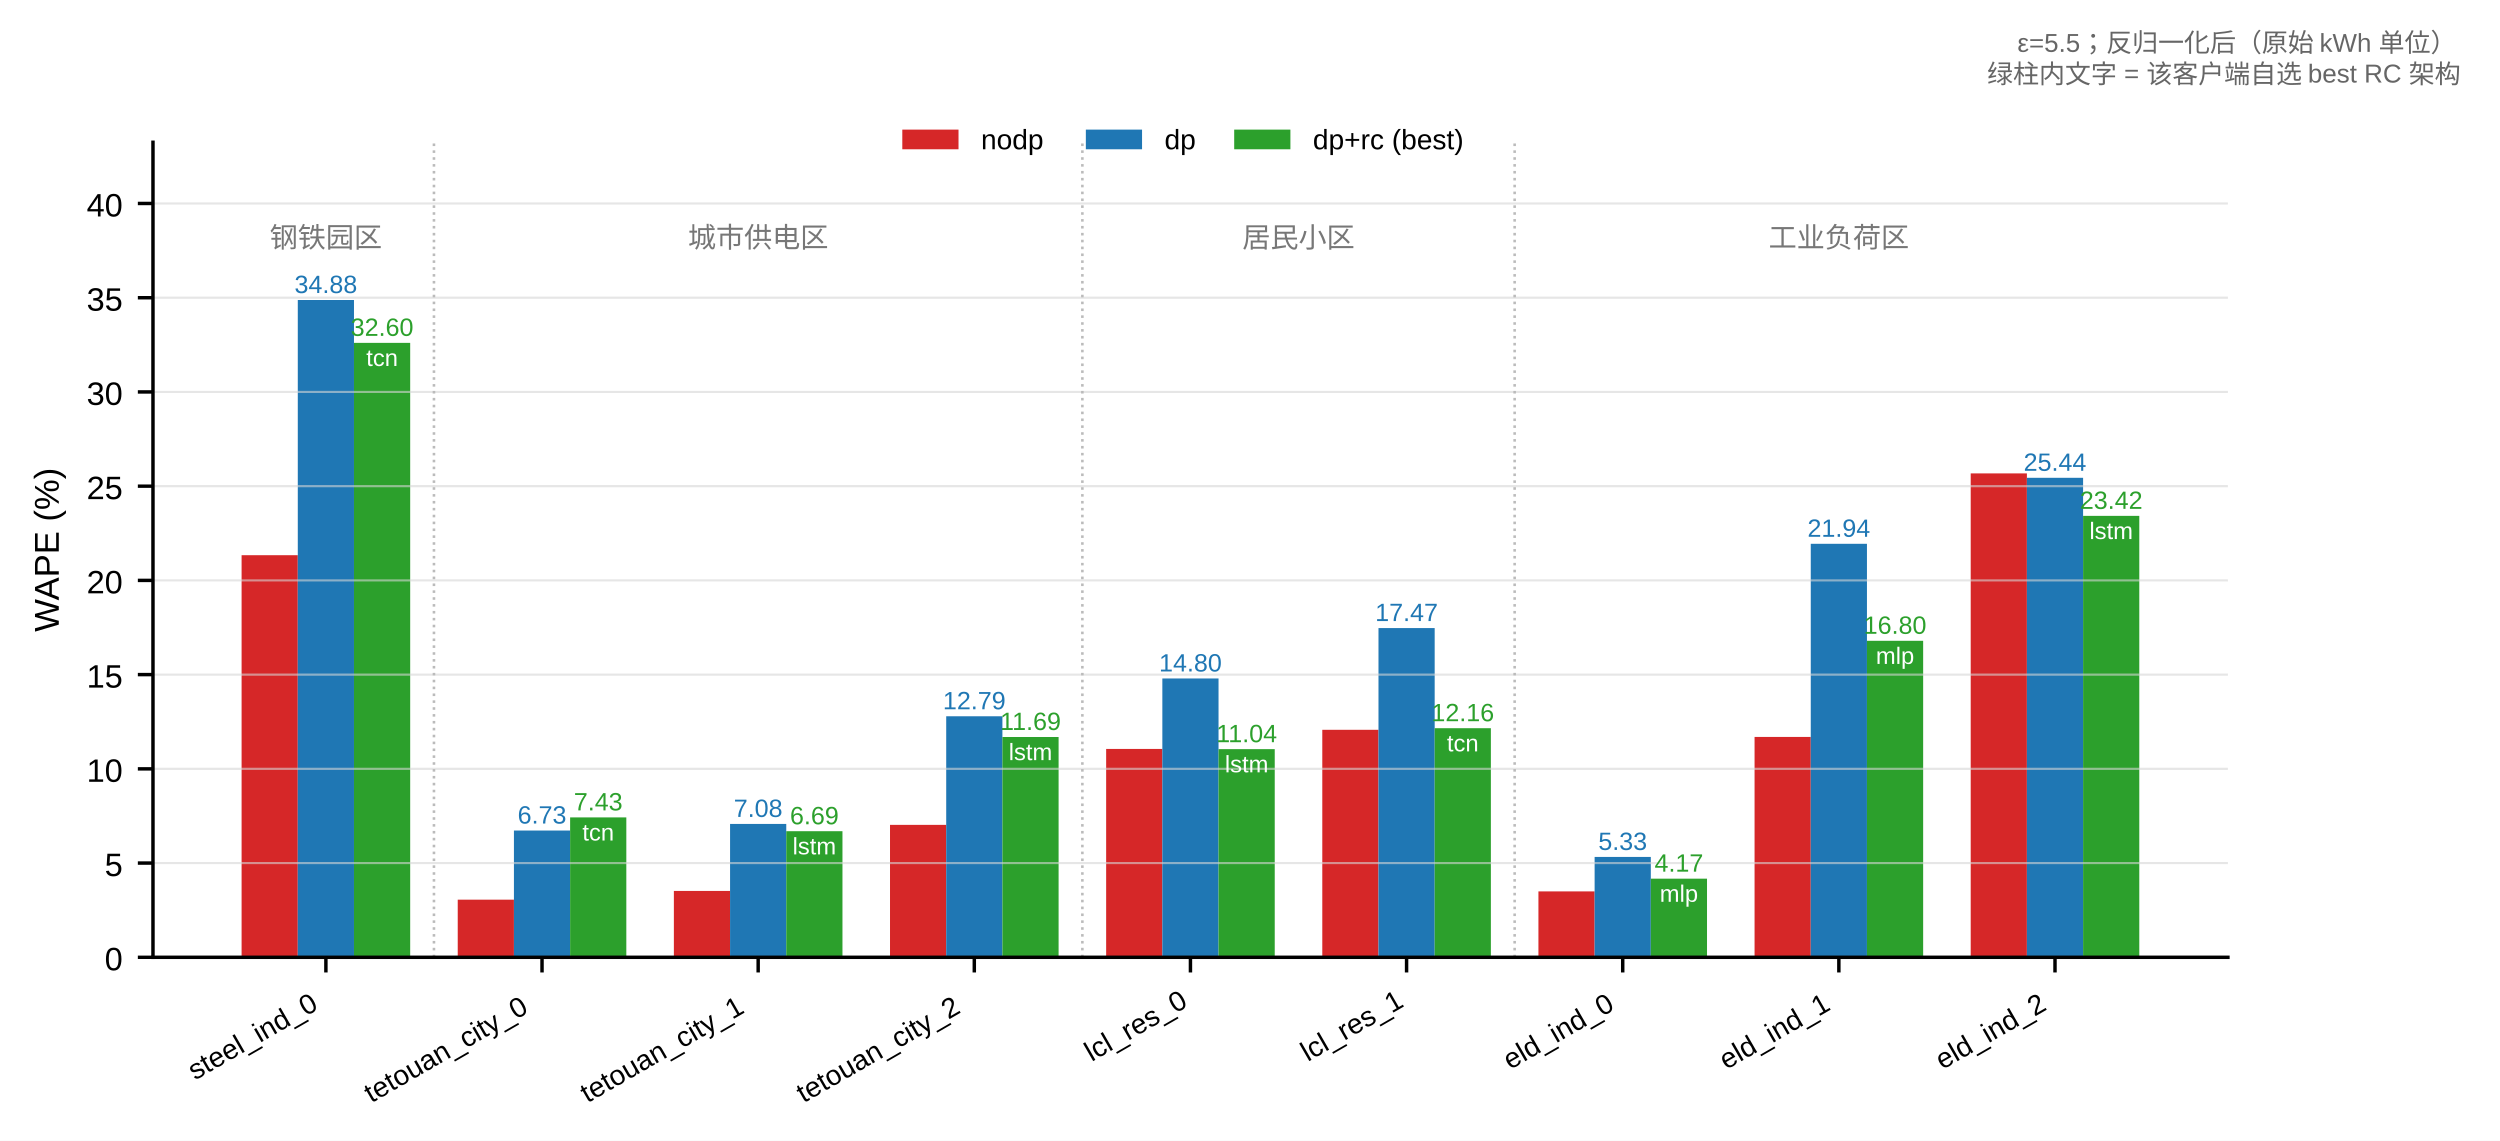
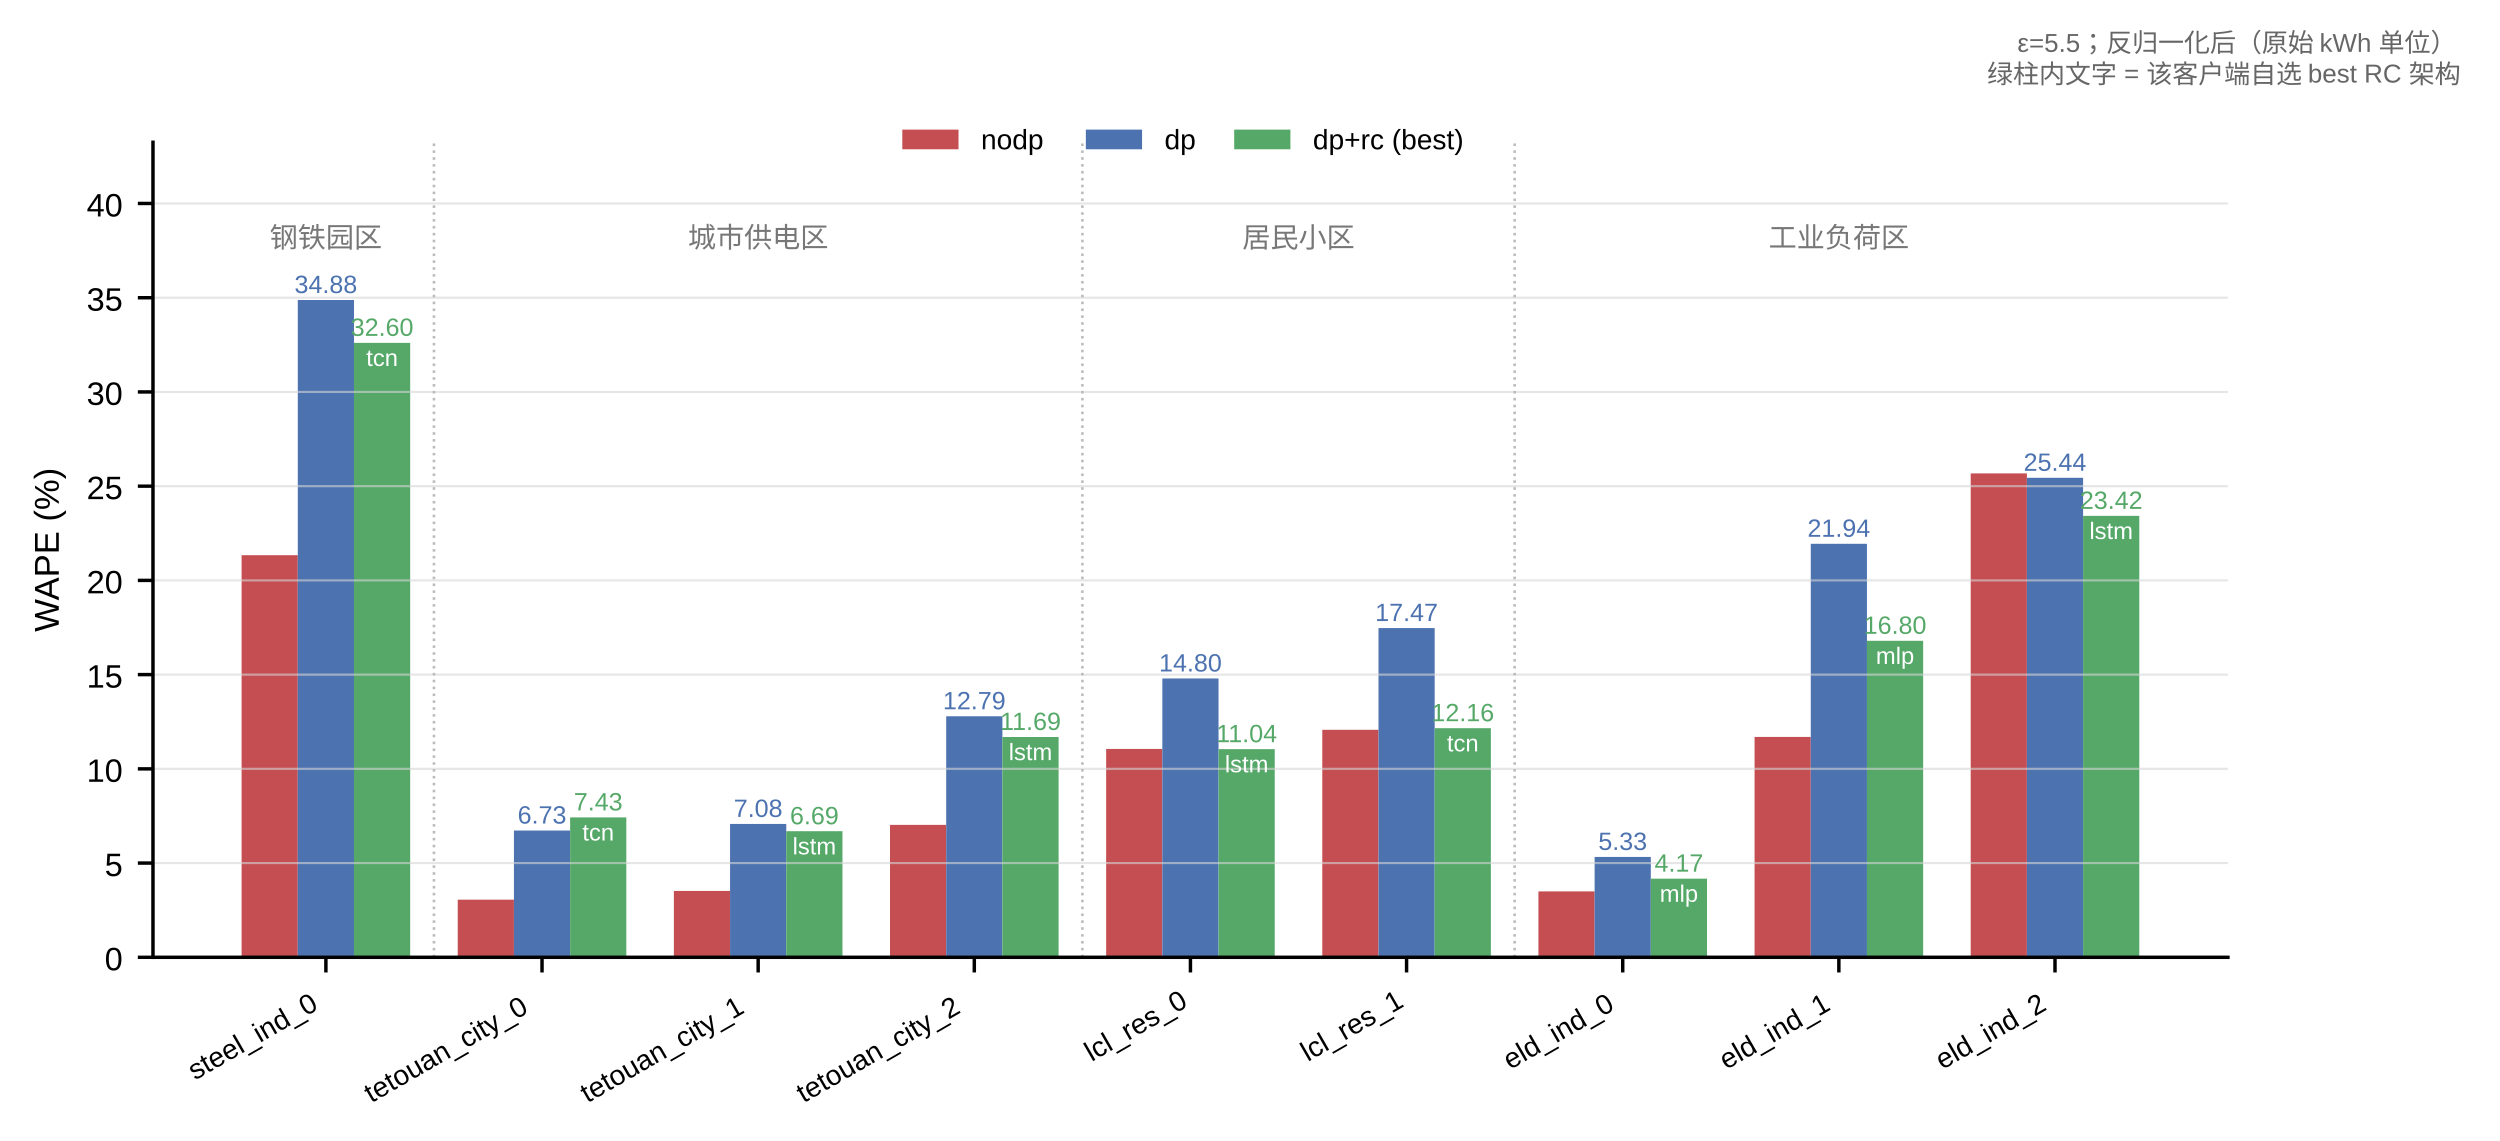
<svg xmlns="http://www.w3.org/2000/svg" xmlns:xlink="http://www.w3.org/1999/xlink" width="578.188pt" height="263.821pt" viewBox="0 0 578.188 263.821" version="1.1">
  <defs>
    <style type="text/css">*{stroke-linejoin: round; stroke-linecap: butt}</style>
  </defs>
  <g id="figure_1">
    <g id="patch_1">
      <path d="M 0 263.821  L 578.188 263.821  L 578.188 0  L 0 0  z " style="fill: #ffffff" />
    </g>
    <g id="axes_1">
      <g id="patch_2">
        <path d="M 35.38 221.4  L 515.26 221.4  L 515.26 32.904  L 35.38 32.904  z " style="fill: #ffffff" />
      </g>
      <g id="patch_3">
-         <path d="M 55.875 221.4  L 68.871 221.4  L 68.871 128.409  L 55.875 128.409  z " clip-path="url(#p2caa8469c6)" style="fill: #d62728" />
+         <path d="M 55.875 221.4  L 68.871 221.4  L 68.871 128.409  L 55.875 128.409  z " clip-path="url(#p287b7ea1cb)" style="fill: #c44e52" />
      </g>
      <g id="patch_4">
-         <path d="M 105.862 221.4  L 118.859 221.4  L 118.859 208.074  L 105.862 208.074  z " clip-path="url(#p2caa8469c6)" style="fill: #d62728" />
+         <path d="M 105.862 221.4  L 118.859 221.4  L 118.859 208.074  L 105.862 208.074  z " clip-path="url(#p287b7ea1cb)" style="fill: #c44e52" />
      </g>
      <g id="patch_5">
-         <path d="M 155.85 221.4  L 168.846 221.4  L 168.846 206.052  L 155.85 206.052  z " clip-path="url(#p2caa8469c6)" style="fill: #d62728" />
+         <path d="M 155.85 221.4  L 168.846 221.4  L 168.846 206.052  L 155.85 206.052  z " clip-path="url(#p287b7ea1cb)" style="fill: #c44e52" />
      </g>
      <g id="patch_6">
-         <path d="M 205.837 221.4  L 218.834 221.4  L 218.834 190.775  L 205.837 190.775  z " clip-path="url(#p2caa8469c6)" style="fill: #d62728" />
+         <path d="M 205.837 221.4  L 218.834 221.4  L 218.834 190.775  L 205.837 190.775  z " clip-path="url(#p287b7ea1cb)" style="fill: #c44e52" />
      </g>
      <g id="patch_7">
-         <path d="M 255.825 221.4  L 268.821 221.4  L 268.821 173.208  L 255.825 173.208  z " clip-path="url(#p2caa8469c6)" style="fill: #d62728" />
+         <path d="M 255.825 221.4  L 268.821 221.4  L 268.821 173.208  L 255.825 173.208  z " clip-path="url(#p287b7ea1cb)" style="fill: #c44e52" />
      </g>
      <g id="patch_8">
-         <path d="M 305.812 221.4  L 318.809 221.4  L 318.809 168.786  L 305.812 168.786  z " clip-path="url(#p2caa8469c6)" style="fill: #d62728" />
+         <path d="M 305.812 221.4  L 318.809 221.4  L 318.809 168.786  L 305.812 168.786  z " clip-path="url(#p287b7ea1cb)" style="fill: #c44e52" />
      </g>
      <g id="patch_9">
-         <path d="M 355.8 221.4  L 368.796 221.4  L 368.796 206.162  L 355.8 206.162  z " clip-path="url(#p2caa8469c6)" style="fill: #d62728" />
+         <path d="M 355.8 221.4  L 368.796 221.4  L 368.796 206.162  L 355.8 206.162  z " clip-path="url(#p287b7ea1cb)" style="fill: #c44e52" />
      </g>
      <g id="patch_10">
-         <path d="M 405.787 221.4  L 418.784 221.4  L 418.784 170.428  L 405.787 170.428  z " clip-path="url(#p2caa8469c6)" style="fill: #d62728" />
+         <path d="M 405.787 221.4  L 418.784 221.4  L 418.784 170.428  L 405.787 170.428  z " clip-path="url(#p287b7ea1cb)" style="fill: #c44e52" />
      </g>
      <g id="patch_11">
-         <path d="M 455.775 221.4  L 468.771 221.4  L 468.771 109.484  L 455.775 109.484  z " clip-path="url(#p2caa8469c6)" style="fill: #d62728" />
+         <path d="M 455.775 221.4  L 468.771 221.4  L 468.771 109.484  L 455.775 109.484  z " clip-path="url(#p287b7ea1cb)" style="fill: #c44e52" />
      </g>
      <g id="patch_12">
-         <path d="M 68.871 221.4  L 81.868 221.4  L 81.868 69.387  L 68.871 69.387  z " clip-path="url(#p2caa8469c6)" style="fill: #1f77b4" />
+         <path d="M 68.871 221.4  L 81.868 221.4  L 81.868 69.387  L 68.871 69.387  z " clip-path="url(#p287b7ea1cb)" style="fill: #4c72b0" />
      </g>
      <g id="patch_13">
-         <path d="M 118.859 221.4  L 131.856 221.4  L 131.856 192.085  L 118.859 192.085  z " clip-path="url(#p2caa8469c6)" style="fill: #1f77b4" />
+         <path d="M 118.859 221.4  L 131.856 221.4  L 131.856 192.085  L 118.859 192.085  z " clip-path="url(#p287b7ea1cb)" style="fill: #4c72b0" />
      </g>
      <g id="patch_14">
-         <path d="M 168.846 221.4  L 181.843 221.4  L 181.843 190.548  L 168.846 190.548  z " clip-path="url(#p2caa8469c6)" style="fill: #1f77b4" />
+         <path d="M 168.846 221.4  L 181.843 221.4  L 181.843 190.548  L 168.846 190.548  z " clip-path="url(#p287b7ea1cb)" style="fill: #4c72b0" />
      </g>
      <g id="patch_15">
-         <path d="M 218.834 221.4  L 231.831 221.4  L 231.831 165.652  L 218.834 165.652  z " clip-path="url(#p2caa8469c6)" style="fill: #1f77b4" />
+         <path d="M 218.834 221.4  L 231.831 221.4  L 231.831 165.652  L 218.834 165.652  z " clip-path="url(#p287b7ea1cb)" style="fill: #4c72b0" />
      </g>
      <g id="patch_16">
-         <path d="M 268.821 221.4  L 281.818 221.4  L 281.818 156.912  L 268.821 156.912  z " clip-path="url(#p2caa8469c6)" style="fill: #1f77b4" />
+         <path d="M 268.821 221.4  L 281.818 221.4  L 281.818 156.912  L 268.821 156.912  z " clip-path="url(#p287b7ea1cb)" style="fill: #4c72b0" />
      </g>
      <g id="patch_17">
-         <path d="M 318.809 221.4  L 331.806 221.4  L 331.806 145.25  L 318.809 145.25  z " clip-path="url(#p2caa8469c6)" style="fill: #1f77b4" />
+         <path d="M 318.809 221.4  L 331.806 221.4  L 331.806 145.25  L 318.809 145.25  z " clip-path="url(#p287b7ea1cb)" style="fill: #4c72b0" />
      </g>
      <g id="patch_18">
-         <path d="M 368.796 221.4  L 381.793 221.4  L 381.793 198.189  L 368.796 198.189  z " clip-path="url(#p2caa8469c6)" style="fill: #1f77b4" />
+         <path d="M 368.796 221.4  L 381.793 221.4  L 381.793 198.189  L 368.796 198.189  z " clip-path="url(#p287b7ea1cb)" style="fill: #4c72b0" />
      </g>
      <g id="patch_19">
-         <path d="M 418.784 221.4  L 431.781 221.4  L 431.781 125.766  L 418.784 125.766  z " clip-path="url(#p2caa8469c6)" style="fill: #1f77b4" />
+         <path d="M 418.784 221.4  L 431.781 221.4  L 431.781 125.766  L 418.784 125.766  z " clip-path="url(#p287b7ea1cb)" style="fill: #4c72b0" />
      </g>
      <g id="patch_20">
-         <path d="M 468.771 221.4  L 481.768 221.4  L 481.768 110.506  L 468.771 110.506  z " clip-path="url(#p2caa8469c6)" style="fill: #1f77b4" />
+         <path d="M 468.771 221.4  L 481.768 221.4  L 481.768 110.506  L 468.771 110.506  z " clip-path="url(#p287b7ea1cb)" style="fill: #4c72b0" />
      </g>
      <g id="patch_21">
-         <path d="M 81.868 221.4  L 94.865 221.4  L 94.865 79.292  L 81.868 79.292  z " clip-path="url(#p2caa8469c6)" style="fill: #2ca02c" />
+         <path d="M 81.868 221.4  L 94.865 221.4  L 94.865 79.292  L 81.868 79.292  z " clip-path="url(#p287b7ea1cb)" style="fill: #55a868" />
      </g>
      <g id="patch_22">
-         <path d="M 131.856 221.4  L 144.852 221.4  L 144.852 189.037  L 131.856 189.037  z " clip-path="url(#p2caa8469c6)" style="fill: #2ca02c" />
+         <path d="M 131.856 221.4  L 144.852 221.4  L 144.852 189.037  L 131.856 189.037  z " clip-path="url(#p287b7ea1cb)" style="fill: #55a868" />
      </g>
      <g id="patch_23">
-         <path d="M 181.843 221.4  L 194.84 221.4  L 194.84 192.243  L 181.843 192.243  z " clip-path="url(#p2caa8469c6)" style="fill: #2ca02c" />
+         <path d="M 181.843 221.4  L 194.84 221.4  L 194.84 192.243  L 181.843 192.243  z " clip-path="url(#p287b7ea1cb)" style="fill: #55a868" />
      </g>
      <g id="patch_24">
-         <path d="M 231.831 221.4  L 244.827 221.4  L 244.827 170.447  L 231.831 170.447  z " clip-path="url(#p2caa8469c6)" style="fill: #2ca02c" />
+         <path d="M 231.831 221.4  L 244.827 221.4  L 244.827 170.447  L 231.831 170.447  z " clip-path="url(#p287b7ea1cb)" style="fill: #55a868" />
      </g>
      <g id="patch_25">
-         <path d="M 281.818 221.4  L 294.815 221.4  L 294.815 173.263  L 281.818 173.263  z " clip-path="url(#p2caa8469c6)" style="fill: #2ca02c" />
+         <path d="M 281.818 221.4  L 294.815 221.4  L 294.815 173.263  L 281.818 173.263  z " clip-path="url(#p287b7ea1cb)" style="fill: #55a868" />
      </g>
      <g id="patch_26">
-         <path d="M 331.806 221.4  L 344.802 221.4  L 344.802 168.416  L 331.806 168.416  z " clip-path="url(#p2caa8469c6)" style="fill: #2ca02c" />
+         <path d="M 331.806 221.4  L 344.802 221.4  L 344.802 168.416  L 331.806 168.416  z " clip-path="url(#p287b7ea1cb)" style="fill: #55a868" />
      </g>
      <g id="patch_27">
-         <path d="M 381.793 221.4  L 394.79 221.4  L 394.79 203.207  L 381.793 203.207  z " clip-path="url(#p2caa8469c6)" style="fill: #2ca02c" />
+         <path d="M 381.793 221.4  L 394.79 221.4  L 394.79 203.207  L 381.793 203.207  z " clip-path="url(#p287b7ea1cb)" style="fill: #55a868" />
      </g>
      <g id="patch_28">
-         <path d="M 431.781 221.4  L 444.777 221.4  L 444.777 148.197  L 431.781 148.197  z " clip-path="url(#p2caa8469c6)" style="fill: #2ca02c" />
+         <path d="M 431.781 221.4  L 444.777 221.4  L 444.777 148.197  L 431.781 148.197  z " clip-path="url(#p287b7ea1cb)" style="fill: #55a868" />
      </g>
      <g id="patch_29">
-         <path d="M 481.768 221.4  L 494.765 221.4  L 494.765 119.312  L 481.768 119.312  z " clip-path="url(#p2caa8469c6)" style="fill: #2ca02c" />
+         <path d="M 481.768 221.4  L 494.765 221.4  L 494.765 119.312  L 481.768 119.312  z " clip-path="url(#p287b7ea1cb)" style="fill: #55a868" />
      </g>
      <g id="matplotlib.axis_1">
        <g id="xtick_1">
          <g id="line2d_1">
            <defs>
-               <path id="m247fe5fa80" d="M 0 0  L 0 3.5  " style="stroke: #000000; stroke-width: 0.8" />
+               <path id="m76553173d1" d="M 0 0  L 0 3.5  " style="stroke: #000000; stroke-width: 0.8" />
            </defs>
            <g>
-               <use xlink:href="#m247fe5fa80" x="75.37" y="221.4" style="stroke: #000000; stroke-width: 0.8" />
+               <use xlink:href="#m76553173d1" x="75.37" y="221.4" style="stroke: #000000; stroke-width: 0.8" />
            </g>
          </g>
          <g id="text_1">
            <text style="font-size: 6.5px; font-family: 'Microsoft YaHei', 'Arial', 'SimHei', 'DejaVu Sans', sans-serif" transform="translate(45.08547 249.9054) rotate(-30)">steel_ind_0</text>
          </g>
        </g>
        <g id="xtick_2">
          <g id="line2d_2">
            <g>
-               <use xlink:href="#m247fe5fa80" x="125.357" y="221.4" style="stroke: #000000; stroke-width: 0.8" />
+               <use xlink:href="#m76553173d1" x="125.357" y="221.4" style="stroke: #000000; stroke-width: 0.8" />
            </g>
          </g>
          <g id="text_2">
            <text style="font-size: 6.5px; font-family: 'Microsoft YaHei', 'Arial', 'SimHei', 'DejaVu Sans', sans-serif" transform="translate(85.86489 255.1839) rotate(-30)">tetouan_city_0</text>
          </g>
        </g>
        <g id="xtick_3">
          <g id="line2d_3">
            <g>
-               <use xlink:href="#m247fe5fa80" x="175.345" y="221.4" style="stroke: #000000; stroke-width: 0.8" />
+               <use xlink:href="#m76553173d1" x="175.345" y="221.4" style="stroke: #000000; stroke-width: 0.8" />
            </g>
          </g>
          <g id="text_3">
            <text style="font-size: 6.5px; font-family: 'Microsoft YaHei', 'Arial', 'SimHei', 'DejaVu Sans', sans-serif" transform="translate(135.8524 255.1839) rotate(-30)">tetouan_city_1</text>
          </g>
        </g>
        <g id="xtick_4">
          <g id="line2d_4">
            <g>
-               <use xlink:href="#m247fe5fa80" x="225.332" y="221.4" style="stroke: #000000; stroke-width: 0.8" />
+               <use xlink:href="#m76553173d1" x="225.332" y="221.4" style="stroke: #000000; stroke-width: 0.8" />
            </g>
          </g>
          <g id="text_4">
            <text style="font-size: 6.5px; font-family: 'Microsoft YaHei', 'Arial', 'SimHei', 'DejaVu Sans', sans-serif" transform="translate(185.8399 255.1839) rotate(-30)">tetouan_city_2</text>
          </g>
        </g>
        <g id="xtick_5">
          <g id="line2d_5">
            <g>
-               <use xlink:href="#m247fe5fa80" x="275.32" y="221.4" style="stroke: #000000; stroke-width: 0.8" />
+               <use xlink:href="#m76553173d1" x="275.32" y="221.4" style="stroke: #000000; stroke-width: 0.8" />
            </g>
          </g>
          <g id="text_5">
            <text style="font-size: 6.5px; font-family: 'Microsoft YaHei', 'Arial', 'SimHei', 'DejaVu Sans', sans-serif" transform="translate(252.4519 245.6236) rotate(-30)">lcl_res_0</text>
          </g>
        </g>
        <g id="xtick_6">
          <g id="line2d_6">
            <g>
-               <use xlink:href="#m247fe5fa80" x="325.307" y="221.4" style="stroke: #000000; stroke-width: 0.8" />
+               <use xlink:href="#m76553173d1" x="325.307" y="221.4" style="stroke: #000000; stroke-width: 0.8" />
            </g>
          </g>
          <g id="text_6">
            <text style="font-size: 6.5px; font-family: 'Microsoft YaHei', 'Arial', 'SimHei', 'DejaVu Sans', sans-serif" transform="translate(302.4394 245.6236) rotate(-30)">lcl_res_1</text>
          </g>
        </g>
        <g id="xtick_7">
          <g id="line2d_7">
            <g>
-               <use xlink:href="#m247fe5fa80" x="375.295" y="221.4" style="stroke: #000000; stroke-width: 0.8" />
+               <use xlink:href="#m76553173d1" x="375.295" y="221.4" style="stroke: #000000; stroke-width: 0.8" />
            </g>
          </g>
          <g id="text_7">
            <text style="font-size: 6.5px; font-family: 'Microsoft YaHei', 'Arial', 'SimHei', 'DejaVu Sans', sans-serif" transform="translate(349.257 247.4537) rotate(-30)">eld_ind_0</text>
          </g>
        </g>
        <g id="xtick_8">
          <g id="line2d_8">
            <g>
-               <use xlink:href="#m247fe5fa80" x="425.282" y="221.4" style="stroke: #000000; stroke-width: 0.8" />
+               <use xlink:href="#m76553173d1" x="425.282" y="221.4" style="stroke: #000000; stroke-width: 0.8" />
            </g>
          </g>
          <g id="text_8">
            <text style="font-size: 6.5px; font-family: 'Microsoft YaHei', 'Arial', 'SimHei', 'DejaVu Sans', sans-serif" transform="translate(399.2445 247.4537) rotate(-30)">eld_ind_1</text>
          </g>
        </g>
        <g id="xtick_9">
          <g id="line2d_9">
            <g>
-               <use xlink:href="#m247fe5fa80" x="475.27" y="221.4" style="stroke: #000000; stroke-width: 0.8" />
+               <use xlink:href="#m76553173d1" x="475.27" y="221.4" style="stroke: #000000; stroke-width: 0.8" />
            </g>
          </g>
          <g id="text_9">
            <text style="font-size: 6.5px; font-family: 'Microsoft YaHei', 'Arial', 'SimHei', 'DejaVu Sans', sans-serif" transform="translate(449.232 247.4537) rotate(-30)">eld_ind_2</text>
          </g>
        </g>
      </g>
      <g id="matplotlib.axis_2">
        <g id="ytick_1">
          <g id="line2d_10">
-             <path d="M 35.38 221.4  L 515.26 221.4  " clip-path="url(#p2caa8469c6)" style="fill: none; stroke: #d6d6d6; stroke-opacity: 0.6; stroke-width: 0.5; stroke-linecap: square" />
+             <path d="M 35.38 221.4  L 515.26 221.4  " clip-path="url(#p287b7ea1cb)" style="fill: none; stroke: #d6d6d6; stroke-opacity: 0.6; stroke-width: 0.5; stroke-linecap: square" />
          </g>
          <g id="line2d_11">
            <defs>
-               <path id="me6e3a846dc" d="M 0 0  L -3.5 0  " style="stroke: #000000; stroke-width: 0.8" />
+               <path id="m7b42f2c509" d="M 0 0  L -3.5 0  " style="stroke: #000000; stroke-width: 0.8" />
            </defs>
            <g>
-               <use xlink:href="#me6e3a846dc" x="35.38" y="221.4" style="stroke: #000000; stroke-width: 0.8" />
+               <use xlink:href="#m7b42f2c509" x="35.38" y="221.4" style="stroke: #000000; stroke-width: 0.8" />
            </g>
          </g>
          <g id="text_10">
            <text style="font-size: 7.5px; font-family: 'Microsoft YaHei', 'Arial', 'SimHei', 'DejaVu Sans', sans-serif; text-anchor: end" x="28.38" y="224.398" transform="rotate(-0 28.37984 224.3977)">0</text>
          </g>
        </g>
        <g id="ytick_2">
          <g id="line2d_12">
-             <path d="M 35.38 199.608  L 515.26 199.608  " clip-path="url(#p2caa8469c6)" style="fill: none; stroke: #d6d6d6; stroke-opacity: 0.6; stroke-width: 0.5; stroke-linecap: square" />
+             <path d="M 35.38 199.608  L 515.26 199.608  " clip-path="url(#p287b7ea1cb)" style="fill: none; stroke: #d6d6d6; stroke-opacity: 0.6; stroke-width: 0.5; stroke-linecap: square" />
          </g>
          <g id="line2d_13">
            <g>
-               <use xlink:href="#me6e3a846dc" x="35.38" y="199.608" style="stroke: #000000; stroke-width: 0.8" />
+               <use xlink:href="#m7b42f2c509" x="35.38" y="199.608" style="stroke: #000000; stroke-width: 0.8" />
            </g>
          </g>
          <g id="text_11">
            <text style="font-size: 7.5px; font-family: 'Microsoft YaHei', 'Arial', 'SimHei', 'DejaVu Sans', sans-serif; text-anchor: end" x="28.38" y="202.605" transform="rotate(-0 28.37984 202.6052)">5</text>
          </g>
        </g>
        <g id="ytick_3">
          <g id="line2d_14">
-             <path d="M 35.38 177.815  L 515.26 177.815  " clip-path="url(#p2caa8469c6)" style="fill: none; stroke: #d6d6d6; stroke-opacity: 0.6; stroke-width: 0.5; stroke-linecap: square" />
+             <path d="M 35.38 177.815  L 515.26 177.815  " clip-path="url(#p287b7ea1cb)" style="fill: none; stroke: #d6d6d6; stroke-opacity: 0.6; stroke-width: 0.5; stroke-linecap: square" />
          </g>
          <g id="line2d_15">
            <g>
-               <use xlink:href="#me6e3a846dc" x="35.38" y="177.815" style="stroke: #000000; stroke-width: 0.8" />
+               <use xlink:href="#m7b42f2c509" x="35.38" y="177.815" style="stroke: #000000; stroke-width: 0.8" />
            </g>
          </g>
          <g id="text_12">
            <text style="font-size: 7.5px; font-family: 'Microsoft YaHei', 'Arial', 'SimHei', 'DejaVu Sans', sans-serif; text-anchor: end" x="28.38" y="180.813" transform="rotate(-0 28.37984 180.8128)">10</text>
          </g>
        </g>
        <g id="ytick_4">
          <g id="line2d_16">
-             <path d="M 35.38 156.023  L 515.26 156.023  " clip-path="url(#p2caa8469c6)" style="fill: none; stroke: #d6d6d6; stroke-opacity: 0.6; stroke-width: 0.5; stroke-linecap: square" />
+             <path d="M 35.38 156.023  L 515.26 156.023  " clip-path="url(#p287b7ea1cb)" style="fill: none; stroke: #d6d6d6; stroke-opacity: 0.6; stroke-width: 0.5; stroke-linecap: square" />
          </g>
          <g id="line2d_17">
            <g>
-               <use xlink:href="#me6e3a846dc" x="35.38" y="156.023" style="stroke: #000000; stroke-width: 0.8" />
+               <use xlink:href="#m7b42f2c509" x="35.38" y="156.023" style="stroke: #000000; stroke-width: 0.8" />
            </g>
          </g>
          <g id="text_13">
            <text style="font-size: 7.5px; font-family: 'Microsoft YaHei', 'Arial', 'SimHei', 'DejaVu Sans', sans-serif; text-anchor: end" x="28.38" y="159.02" transform="rotate(-0 28.37984 159.0203)">15</text>
          </g>
        </g>
        <g id="ytick_5">
          <g id="line2d_18">
-             <path d="M 35.38 134.23  L 515.26 134.23  " clip-path="url(#p2caa8469c6)" style="fill: none; stroke: #d6d6d6; stroke-opacity: 0.6; stroke-width: 0.5; stroke-linecap: square" />
+             <path d="M 35.38 134.23  L 515.26 134.23  " clip-path="url(#p287b7ea1cb)" style="fill: none; stroke: #d6d6d6; stroke-opacity: 0.6; stroke-width: 0.5; stroke-linecap: square" />
          </g>
          <g id="line2d_19">
            <g>
-               <use xlink:href="#me6e3a846dc" x="35.38" y="134.23" style="stroke: #000000; stroke-width: 0.8" />
+               <use xlink:href="#m7b42f2c509" x="35.38" y="134.23" style="stroke: #000000; stroke-width: 0.8" />
            </g>
          </g>
          <g id="text_14">
            <text style="font-size: 7.5px; font-family: 'Microsoft YaHei', 'Arial', 'SimHei', 'DejaVu Sans', sans-serif; text-anchor: end" x="28.38" y="137.228" transform="rotate(-0 28.37984 137.2279)">20</text>
          </g>
        </g>
        <g id="ytick_6">
          <g id="line2d_20">
-             <path d="M 35.38 112.438  L 515.26 112.438  " clip-path="url(#p2caa8469c6)" style="fill: none; stroke: #d6d6d6; stroke-opacity: 0.6; stroke-width: 0.5; stroke-linecap: square" />
+             <path d="M 35.38 112.438  L 515.26 112.438  " clip-path="url(#p287b7ea1cb)" style="fill: none; stroke: #d6d6d6; stroke-opacity: 0.6; stroke-width: 0.5; stroke-linecap: square" />
          </g>
          <g id="line2d_21">
            <g>
-               <use xlink:href="#me6e3a846dc" x="35.38" y="112.438" style="stroke: #000000; stroke-width: 0.8" />
+               <use xlink:href="#m7b42f2c509" x="35.38" y="112.438" style="stroke: #000000; stroke-width: 0.8" />
            </g>
          </g>
          <g id="text_15">
            <text style="font-size: 7.5px; font-family: 'Microsoft YaHei', 'Arial', 'SimHei', 'DejaVu Sans', sans-serif; text-anchor: end" x="28.38" y="115.435" transform="rotate(-0 28.37984 115.4354)">25</text>
          </g>
        </g>
        <g id="ytick_7">
          <g id="line2d_22">
-             <path d="M 35.38 90.645  L 515.26 90.645  " clip-path="url(#p2caa8469c6)" style="fill: none; stroke: #d6d6d6; stroke-opacity: 0.6; stroke-width: 0.5; stroke-linecap: square" />
+             <path d="M 35.38 90.645  L 515.26 90.645  " clip-path="url(#p287b7ea1cb)" style="fill: none; stroke: #d6d6d6; stroke-opacity: 0.6; stroke-width: 0.5; stroke-linecap: square" />
          </g>
          <g id="line2d_23">
            <g>
-               <use xlink:href="#me6e3a846dc" x="35.38" y="90.645" style="stroke: #000000; stroke-width: 0.8" />
+               <use xlink:href="#m7b42f2c509" x="35.38" y="90.645" style="stroke: #000000; stroke-width: 0.8" />
            </g>
          </g>
          <g id="text_16">
            <text style="font-size: 7.5px; font-family: 'Microsoft YaHei', 'Arial', 'SimHei', 'DejaVu Sans', sans-serif; text-anchor: end" x="28.38" y="93.643" transform="rotate(-0 28.37984 93.64297)">30</text>
          </g>
        </g>
        <g id="ytick_8">
          <g id="line2d_24">
-             <path d="M 35.38 68.853  L 515.26 68.853  " clip-path="url(#p2caa8469c6)" style="fill: none; stroke: #d6d6d6; stroke-opacity: 0.6; stroke-width: 0.5; stroke-linecap: square" />
+             <path d="M 35.38 68.853  L 515.26 68.853  " clip-path="url(#p287b7ea1cb)" style="fill: none; stroke: #d6d6d6; stroke-opacity: 0.6; stroke-width: 0.5; stroke-linecap: square" />
          </g>
          <g id="line2d_25">
            <g>
-               <use xlink:href="#me6e3a846dc" x="35.38" y="68.853" style="stroke: #000000; stroke-width: 0.8" />
+               <use xlink:href="#m7b42f2c509" x="35.38" y="68.853" style="stroke: #000000; stroke-width: 0.8" />
            </g>
          </g>
          <g id="text_17">
            <text style="font-size: 7.5px; font-family: 'Microsoft YaHei', 'Arial', 'SimHei', 'DejaVu Sans', sans-serif; text-anchor: end" x="28.38" y="71.851" transform="rotate(-0 28.37984 71.85053)">35</text>
          </g>
        </g>
        <g id="ytick_9">
          <g id="line2d_26">
-             <path d="M 35.38 47.06  L 515.26 47.06  " clip-path="url(#p2caa8469c6)" style="fill: none; stroke: #d6d6d6; stroke-opacity: 0.6; stroke-width: 0.5; stroke-linecap: square" />
+             <path d="M 35.38 47.06  L 515.26 47.06  " clip-path="url(#p287b7ea1cb)" style="fill: none; stroke: #d6d6d6; stroke-opacity: 0.6; stroke-width: 0.5; stroke-linecap: square" />
          </g>
          <g id="line2d_27">
            <g>
-               <use xlink:href="#me6e3a846dc" x="35.38" y="47.06" style="stroke: #000000; stroke-width: 0.8" />
+               <use xlink:href="#m7b42f2c509" x="35.38" y="47.06" style="stroke: #000000; stroke-width: 0.8" />
            </g>
          </g>
          <g id="text_18">
            <text style="font-size: 7.5px; font-family: 'Microsoft YaHei', 'Arial', 'SimHei', 'DejaVu Sans', sans-serif; text-anchor: end" x="28.38" y="50.058" transform="rotate(-0 28.37984 50.05808)">40</text>
          </g>
        </g>
        <g id="text_19">
          <text style="font-size: 8px; font-family: 'Microsoft YaHei', 'Arial', 'SimHei', 'DejaVu Sans', sans-serif; text-anchor: middle" x="13.595" y="127.152" transform="rotate(-90 13.595 127.152)">WAPE (%)</text>
        </g>
      </g>
      <g id="line2d_28">
-         <path d="M 100.364 221.4  L 100.364 32.904  " clip-path="url(#p2caa8469c6)" style="fill: none; stroke-dasharray: 0.6,0.99; stroke-dashoffset: 0; stroke: #bbbbbb; stroke-width: 0.6" />
+         <path d="M 100.364 221.4  L 100.364 32.904  " clip-path="url(#p287b7ea1cb)" style="fill: none; stroke-dasharray: 0.6,0.99; stroke-dashoffset: 0; stroke: #bbbbbb; stroke-width: 0.6" />
      </g>
      <g id="line2d_29">
-         <path d="M 250.326 221.4  L 250.326 32.904  " clip-path="url(#p2caa8469c6)" style="fill: none; stroke-dasharray: 0.6,0.99; stroke-dashoffset: 0; stroke: #bbbbbb; stroke-width: 0.6" />
+         <path d="M 250.326 221.4  L 250.326 32.904  " clip-path="url(#p287b7ea1cb)" style="fill: none; stroke-dasharray: 0.6,0.99; stroke-dashoffset: 0; stroke: #bbbbbb; stroke-width: 0.6" />
      </g>
      <g id="line2d_30">
-         <path d="M 350.301 221.4  L 350.301 32.904  " clip-path="url(#p2caa8469c6)" style="fill: none; stroke-dasharray: 0.6,0.99; stroke-dashoffset: 0; stroke: #bbbbbb; stroke-width: 0.6" />
+         <path d="M 350.301 221.4  L 350.301 32.904  " clip-path="url(#p287b7ea1cb)" style="fill: none; stroke-dasharray: 0.6,0.99; stroke-dashoffset: 0; stroke: #bbbbbb; stroke-width: 0.6" />
      </g>
      <g id="patch_30">
        <path d="M 35.38 221.4  L 35.38 32.904  " style="fill: none; stroke: #000000; stroke-width: 0.8; stroke-linejoin: miter; stroke-linecap: square" />
      </g>
      <g id="patch_31">
        <path d="M 35.38 221.4  L 515.26 221.4  " style="fill: none; stroke: #000000; stroke-width: 0.8; stroke-linejoin: miter; stroke-linecap: square" />
      </g>
      <g id="text_20">
-         <text style="font-size: 5.8px; font-family: 'Microsoft YaHei', 'Arial', 'SimHei', 'DejaVu Sans', sans-serif; text-anchor: middle; fill: #1f77b4" x="75.37" y="67.771" transform="rotate(-0 75.36984 67.77091)">34.88</text>
+         <text style="font-size: 5.8px; font-family: 'Microsoft YaHei', 'Arial', 'SimHei', 'DejaVu Sans', sans-serif; text-anchor: middle; fill: #4c72b0" x="75.37" y="67.771" transform="rotate(-0 75.36984 67.77091)">34.88</text>
      </g>
      <g id="text_21">
-         <text style="font-size: 5.8px; font-family: 'Microsoft YaHei', 'Arial', 'SimHei', 'DejaVu Sans', sans-serif; text-anchor: middle; fill: #2ca02c" x="88.367" y="77.676" transform="rotate(-0 88.36659 77.67604)">32.60</text>
+         <text style="font-size: 5.8px; font-family: 'Microsoft YaHei', 'Arial', 'SimHei', 'DejaVu Sans', sans-serif; text-anchor: middle; fill: #55a868" x="88.367" y="77.676" transform="rotate(-0 88.36659 77.67604)">32.60</text>
      </g>
      <g id="text_22">
        <text style="font-size: 5.5px; font-family: 'Microsoft YaHei', 'Arial', 'SimHei', 'DejaVu Sans', sans-serif; text-anchor: middle; fill: #ffffff" x="88.367" y="84.648" transform="rotate(-0 88.36659 84.64766)">tcn</text>
      </g>
      <g id="text_23">
-         <text style="font-size: 5.8px; font-family: 'Microsoft YaHei', 'Arial', 'SimHei', 'DejaVu Sans', sans-serif; text-anchor: middle; fill: #1f77b4" x="125.357" y="190.469" transform="rotate(-0 125.3573 190.469)">6.73</text>
+         <text style="font-size: 5.8px; font-family: 'Microsoft YaHei', 'Arial', 'SimHei', 'DejaVu Sans', sans-serif; text-anchor: middle; fill: #4c72b0" x="125.357" y="190.469" transform="rotate(-0 125.3573 190.469)">6.73</text>
      </g>
      <g id="text_24">
-         <text style="font-size: 5.8px; font-family: 'Microsoft YaHei', 'Arial', 'SimHei', 'DejaVu Sans', sans-serif; text-anchor: middle; fill: #2ca02c" x="138.354" y="187.421" transform="rotate(-0 138.3541 187.4211)">7.43</text>
+         <text style="font-size: 5.8px; font-family: 'Microsoft YaHei', 'Arial', 'SimHei', 'DejaVu Sans', sans-serif; text-anchor: middle; fill: #55a868" x="138.354" y="187.421" transform="rotate(-0 138.3541 187.4211)">7.43</text>
      </g>
      <g id="text_25">
        <text style="font-size: 5.5px; font-family: 'Microsoft YaHei', 'Arial', 'SimHei', 'DejaVu Sans', sans-serif; text-anchor: middle; fill: #ffffff" x="138.354" y="194.393" transform="rotate(-0 138.3541 194.3927)">tcn</text>
      </g>
      <g id="text_26">
-         <text style="font-size: 5.8px; font-family: 'Microsoft YaHei', 'Arial', 'SimHei', 'DejaVu Sans', sans-serif; text-anchor: middle; fill: #1f77b4" x="175.345" y="188.932" transform="rotate(-0 175.3448 188.932)">7.08</text>
+         <text style="font-size: 5.8px; font-family: 'Microsoft YaHei', 'Arial', 'SimHei', 'DejaVu Sans', sans-serif; text-anchor: middle; fill: #4c72b0" x="175.345" y="188.932" transform="rotate(-0 175.3448 188.932)">7.08</text>
      </g>
      <g id="text_27">
-         <text style="font-size: 5.8px; font-family: 'Microsoft YaHei', 'Arial', 'SimHei', 'DejaVu Sans', sans-serif; text-anchor: middle; fill: #2ca02c" x="188.342" y="190.627" transform="rotate(-0 188.3416 190.6267)">6.69</text>
+         <text style="font-size: 5.8px; font-family: 'Microsoft YaHei', 'Arial', 'SimHei', 'DejaVu Sans', sans-serif; text-anchor: middle; fill: #55a868" x="188.342" y="190.627" transform="rotate(-0 188.3416 190.6267)">6.69</text>
      </g>
      <g id="text_28">
        <text style="font-size: 5.5px; font-family: 'Microsoft YaHei', 'Arial', 'SimHei', 'DejaVu Sans', sans-serif; text-anchor: middle; fill: #ffffff" x="188.342" y="197.598" transform="rotate(-0 188.3416 197.5983)">lstm</text>
      </g>
      <g id="text_29">
-         <text style="font-size: 5.8px; font-family: 'Microsoft YaHei', 'Arial', 'SimHei', 'DejaVu Sans', sans-serif; text-anchor: middle; fill: #1f77b4" x="225.332" y="164.036" transform="rotate(-0 225.3323 164.0361)">12.79</text>
+         <text style="font-size: 5.8px; font-family: 'Microsoft YaHei', 'Arial', 'SimHei', 'DejaVu Sans', sans-serif; text-anchor: middle; fill: #4c72b0" x="225.332" y="164.036" transform="rotate(-0 225.3323 164.0361)">12.79</text>
      </g>
      <g id="text_30">
-         <text style="font-size: 5.8px; font-family: 'Microsoft YaHei', 'Arial', 'SimHei', 'DejaVu Sans', sans-serif; text-anchor: middle; fill: #2ca02c" x="238.329" y="168.83" transform="rotate(-0 238.3291 168.8304)">11.69</text>
+         <text style="font-size: 5.8px; font-family: 'Microsoft YaHei', 'Arial', 'SimHei', 'DejaVu Sans', sans-serif; text-anchor: middle; fill: #55a868" x="238.329" y="168.83" transform="rotate(-0 238.3291 168.8304)">11.69</text>
      </g>
      <g id="text_31">
        <text style="font-size: 5.5px; font-family: 'Microsoft YaHei', 'Arial', 'SimHei', 'DejaVu Sans', sans-serif; text-anchor: middle; fill: #ffffff" x="238.329" y="175.802" transform="rotate(-0 238.3291 175.802)">lstm</text>
      </g>
      <g id="text_32">
-         <text style="font-size: 5.8px; font-family: 'Microsoft YaHei', 'Arial', 'SimHei', 'DejaVu Sans', sans-serif; text-anchor: middle; fill: #1f77b4" x="275.32" y="155.295" transform="rotate(-0 275.3198 155.2954)">14.80</text>
+         <text style="font-size: 5.8px; font-family: 'Microsoft YaHei', 'Arial', 'SimHei', 'DejaVu Sans', sans-serif; text-anchor: middle; fill: #4c72b0" x="275.32" y="155.295" transform="rotate(-0 275.3198 155.2954)">14.80</text>
      </g>
      <g id="text_33">
-         <text style="font-size: 5.8px; font-family: 'Microsoft YaHei', 'Arial', 'SimHei', 'DejaVu Sans', sans-serif; text-anchor: middle; fill: #2ca02c" x="288.317" y="171.647" transform="rotate(-0 288.3166 171.6467)">11.04</text>
+         <text style="font-size: 5.8px; font-family: 'Microsoft YaHei', 'Arial', 'SimHei', 'DejaVu Sans', sans-serif; text-anchor: middle; fill: #55a868" x="288.317" y="171.647" transform="rotate(-0 288.3166 171.6467)">11.04</text>
      </g>
      <g id="text_34">
        <text style="font-size: 5.5px; font-family: 'Microsoft YaHei', 'Arial', 'SimHei', 'DejaVu Sans', sans-serif; text-anchor: middle; fill: #ffffff" x="288.317" y="178.618" transform="rotate(-0 288.3166 178.6183)">lstm</text>
      </g>
      <g id="text_35">
-         <text style="font-size: 5.8px; font-family: 'Microsoft YaHei', 'Arial', 'SimHei', 'DejaVu Sans', sans-serif; text-anchor: middle; fill: #1f77b4" x="325.307" y="143.634" transform="rotate(-0 325.3073 143.6341)">17.47</text>
+         <text style="font-size: 5.8px; font-family: 'Microsoft YaHei', 'Arial', 'SimHei', 'DejaVu Sans', sans-serif; text-anchor: middle; fill: #4c72b0" x="325.307" y="143.634" transform="rotate(-0 325.3073 143.6341)">17.47</text>
      </g>
      <g id="text_36">
-         <text style="font-size: 5.8px; font-family: 'Microsoft YaHei', 'Arial', 'SimHei', 'DejaVu Sans', sans-serif; text-anchor: middle; fill: #2ca02c" x="338.304" y="166.8" transform="rotate(-0 338.3041 166.8)">12.16</text>
+         <text style="font-size: 5.8px; font-family: 'Microsoft YaHei', 'Arial', 'SimHei', 'DejaVu Sans', sans-serif; text-anchor: middle; fill: #55a868" x="338.304" y="166.8" transform="rotate(-0 338.3041 166.8)">12.16</text>
      </g>
      <g id="text_37">
        <text style="font-size: 5.5px; font-family: 'Microsoft YaHei', 'Arial', 'SimHei', 'DejaVu Sans', sans-serif; text-anchor: middle; fill: #ffffff" x="338.304" y="173.772" transform="rotate(-0 338.3041 173.7716)">tcn</text>
      </g>
      <g id="text_38">
-         <text style="font-size: 5.8px; font-family: 'Microsoft YaHei', 'Arial', 'SimHei', 'DejaVu Sans', sans-serif; text-anchor: middle; fill: #1f77b4" x="375.295" y="196.573" transform="rotate(-0 375.2948 196.5732)">5.33</text>
+         <text style="font-size: 5.8px; font-family: 'Microsoft YaHei', 'Arial', 'SimHei', 'DejaVu Sans', sans-serif; text-anchor: middle; fill: #4c72b0" x="375.295" y="196.573" transform="rotate(-0 375.2948 196.5732)">5.33</text>
      </g>
      <g id="text_39">
-         <text style="font-size: 5.8px; font-family: 'Microsoft YaHei', 'Arial', 'SimHei', 'DejaVu Sans', sans-serif; text-anchor: middle; fill: #2ca02c" x="388.292" y="201.591" transform="rotate(-0 388.2916 201.5908)">4.17</text>
+         <text style="font-size: 5.8px; font-family: 'Microsoft YaHei', 'Arial', 'SimHei', 'DejaVu Sans', sans-serif; text-anchor: middle; fill: #55a868" x="388.292" y="201.591" transform="rotate(-0 388.2916 201.5908)">4.17</text>
      </g>
      <g id="text_40">
        <text style="font-size: 5.5px; font-family: 'Microsoft YaHei', 'Arial', 'SimHei', 'DejaVu Sans', sans-serif; text-anchor: middle; fill: #ffffff" x="388.292" y="208.562" transform="rotate(-0 388.2916 208.5624)">mlp</text>
      </g>
      <g id="text_41">
-         <text style="font-size: 5.8px; font-family: 'Microsoft YaHei', 'Arial', 'SimHei', 'DejaVu Sans', sans-serif; text-anchor: middle; fill: #1f77b4" x="425.282" y="124.15" transform="rotate(-0 425.2823 124.1503)">21.94</text>
+         <text style="font-size: 5.8px; font-family: 'Microsoft YaHei', 'Arial', 'SimHei', 'DejaVu Sans', sans-serif; text-anchor: middle; fill: #4c72b0" x="425.282" y="124.15" transform="rotate(-0 425.2823 124.1503)">21.94</text>
      </g>
      <g id="text_42">
-         <text style="font-size: 5.8px; font-family: 'Microsoft YaHei', 'Arial', 'SimHei', 'DejaVu Sans', sans-serif; text-anchor: middle; fill: #2ca02c" x="438.279" y="146.581" transform="rotate(-0 438.2791 146.581)">16.80</text>
+         <text style="font-size: 5.8px; font-family: 'Microsoft YaHei', 'Arial', 'SimHei', 'DejaVu Sans', sans-serif; text-anchor: middle; fill: #55a868" x="438.279" y="146.581" transform="rotate(-0 438.2791 146.581)">16.80</text>
      </g>
      <g id="text_43">
        <text style="font-size: 5.5px; font-family: 'Microsoft YaHei', 'Arial', 'SimHei', 'DejaVu Sans', sans-serif; text-anchor: middle; fill: #ffffff" x="438.279" y="153.553" transform="rotate(-0 438.2791 153.5527)">mlp</text>
      </g>
      <g id="text_44">
-         <text style="font-size: 5.8px; font-family: 'Microsoft YaHei', 'Arial', 'SimHei', 'DejaVu Sans', sans-serif; text-anchor: middle; fill: #1f77b4" x="475.27" y="108.89" transform="rotate(-0 475.2698 108.8902)">25.44</text>
+         <text style="font-size: 5.8px; font-family: 'Microsoft YaHei', 'Arial', 'SimHei', 'DejaVu Sans', sans-serif; text-anchor: middle; fill: #4c72b0" x="475.27" y="108.89" transform="rotate(-0 475.2698 108.8902)">25.44</text>
      </g>
      <g id="text_45">
-         <text style="font-size: 5.8px; font-family: 'Microsoft YaHei', 'Arial', 'SimHei', 'DejaVu Sans', sans-serif; text-anchor: middle; fill: #2ca02c" x="488.267" y="117.695" transform="rotate(-0 488.2666 117.6954)">23.42</text>
+         <text style="font-size: 5.8px; font-family: 'Microsoft YaHei', 'Arial', 'SimHei', 'DejaVu Sans', sans-serif; text-anchor: middle; fill: #55a868" x="488.267" y="117.695" transform="rotate(-0 488.2666 117.6954)">23.42</text>
      </g>
      <g id="text_46">
        <text style="font-size: 5.5px; font-family: 'Microsoft YaHei', 'Arial', 'SimHei', 'DejaVu Sans', sans-serif; text-anchor: middle; fill: #ffffff" x="488.267" y="124.667" transform="rotate(-0 488.2666 124.667)">lstm</text>
      </g>
      <g id="text_47">
        <text style="font-size: 6.5px; font-family: 'Microsoft YaHei', 'Arial', 'SimHei', 'DejaVu Sans', sans-serif; text-anchor: middle; fill: #777777" x="75.37" y="57.226" transform="rotate(-0 75.36984 57.22606)">钢铁园区</text>
      </g>
      <g id="text_48">
        <text style="font-size: 6.5px; font-family: 'Microsoft YaHei', 'Arial', 'SimHei', 'DejaVu Sans', sans-serif; text-anchor: middle; fill: #777777" x="175.345" y="57.226" transform="rotate(-0 175.3448 57.22606)">城市供电区</text>
      </g>
      <g id="text_49">
        <text style="font-size: 6.5px; font-family: 'Microsoft YaHei', 'Arial', 'SimHei', 'DejaVu Sans', sans-serif; text-anchor: middle; fill: #777777" x="300.314" y="57.226" transform="rotate(-0 300.3136 57.22606)">居民小区</text>
      </g>
      <g id="text_50">
        <text style="font-size: 6.5px; font-family: 'Microsoft YaHei', 'Arial', 'SimHei', 'DejaVu Sans', sans-serif; text-anchor: middle; fill: #777777" x="425.282" y="57.226" transform="rotate(-0 425.2823 57.22606)">工业负荷区</text>
      </g>
      <g id="legend_1">
        <g id="patch_32">
-           <path d="M 208.681 34.525  L 221.681 34.525  L 221.681 29.975  L 208.681 29.975  z " style="fill: #d62728" />
+           <path d="M 208.681 34.525  L 221.681 34.525  L 221.681 29.975  L 208.681 29.975  z " style="fill: #c44e52" />
        </g>
        <g id="text_51">
          <text style="font-size: 6.5px; font-family: 'Microsoft YaHei', 'Arial', 'SimHei', 'DejaVu Sans', sans-serif; text-anchor: start" x="226.881" y="34.525" transform="rotate(-0 226.8811 34.52514)">nodp</text>
        </g>
        <g id="patch_33">
-           <path d="M 251.129 34.525  L 264.129 34.525  L 264.129 29.975  L 251.129 29.975  z " style="fill: #1f77b4" />
+           <path d="M 251.129 34.525  L 264.129 34.525  L 264.129 29.975  L 251.129 29.975  z " style="fill: #4c72b0" />
        </g>
        <g id="text_52">
          <text style="font-size: 6.5px; font-family: 'Microsoft YaHei', 'Arial', 'SimHei', 'DejaVu Sans', sans-serif; text-anchor: start" x="269.329" y="34.525" transform="rotate(-0 269.3292 34.52514)">dp</text>
        </g>
        <g id="patch_34">
-           <path d="M 285.439 34.525  L 298.439 34.525  L 298.439 29.975  L 285.439 29.975  z " style="fill: #2ca02c" />
+           <path d="M 285.439 34.525  L 298.439 34.525  L 298.439 29.975  L 285.439 29.975  z " style="fill: #55a868" />
        </g>
        <g id="text_53">
          <text style="font-size: 6.5px; font-family: 'Microsoft YaHei', 'Arial', 'SimHei', 'DejaVu Sans', sans-serif; text-anchor: start" x="303.639" y="34.525" transform="rotate(-0 303.639 34.52514)">dp+rc (best)</text>
        </g>
      </g>
    </g>
    <g id="text_54">
      <text style="font-size: 6px; font-family: 'Microsoft YaHei', 'Arial', 'SimHei', 'DejaVu Sans', sans-serif; fill: #666666" transform="translate(466.5813 11.99625)">ε=5.5；反归一化后（原始 kWh 单位）</text>
      <text style="font-size: 6px; font-family: 'Microsoft YaHei', 'Arial', 'SimHei', 'DejaVu Sans', sans-serif; fill: #666666" transform="translate(459.5697 19.24331)">绿柱内文字 = 该客户端自选 best RC 架构</text>
    </g>
  </g>
  <defs>
-     <clipPath id="p2caa8469c6">
+     <clipPath id="p287b7ea1cb">
      <rect x="35.38" y="32.904" width="479.88" height="188.496" />
    </clipPath>
  </defs>
</svg>
